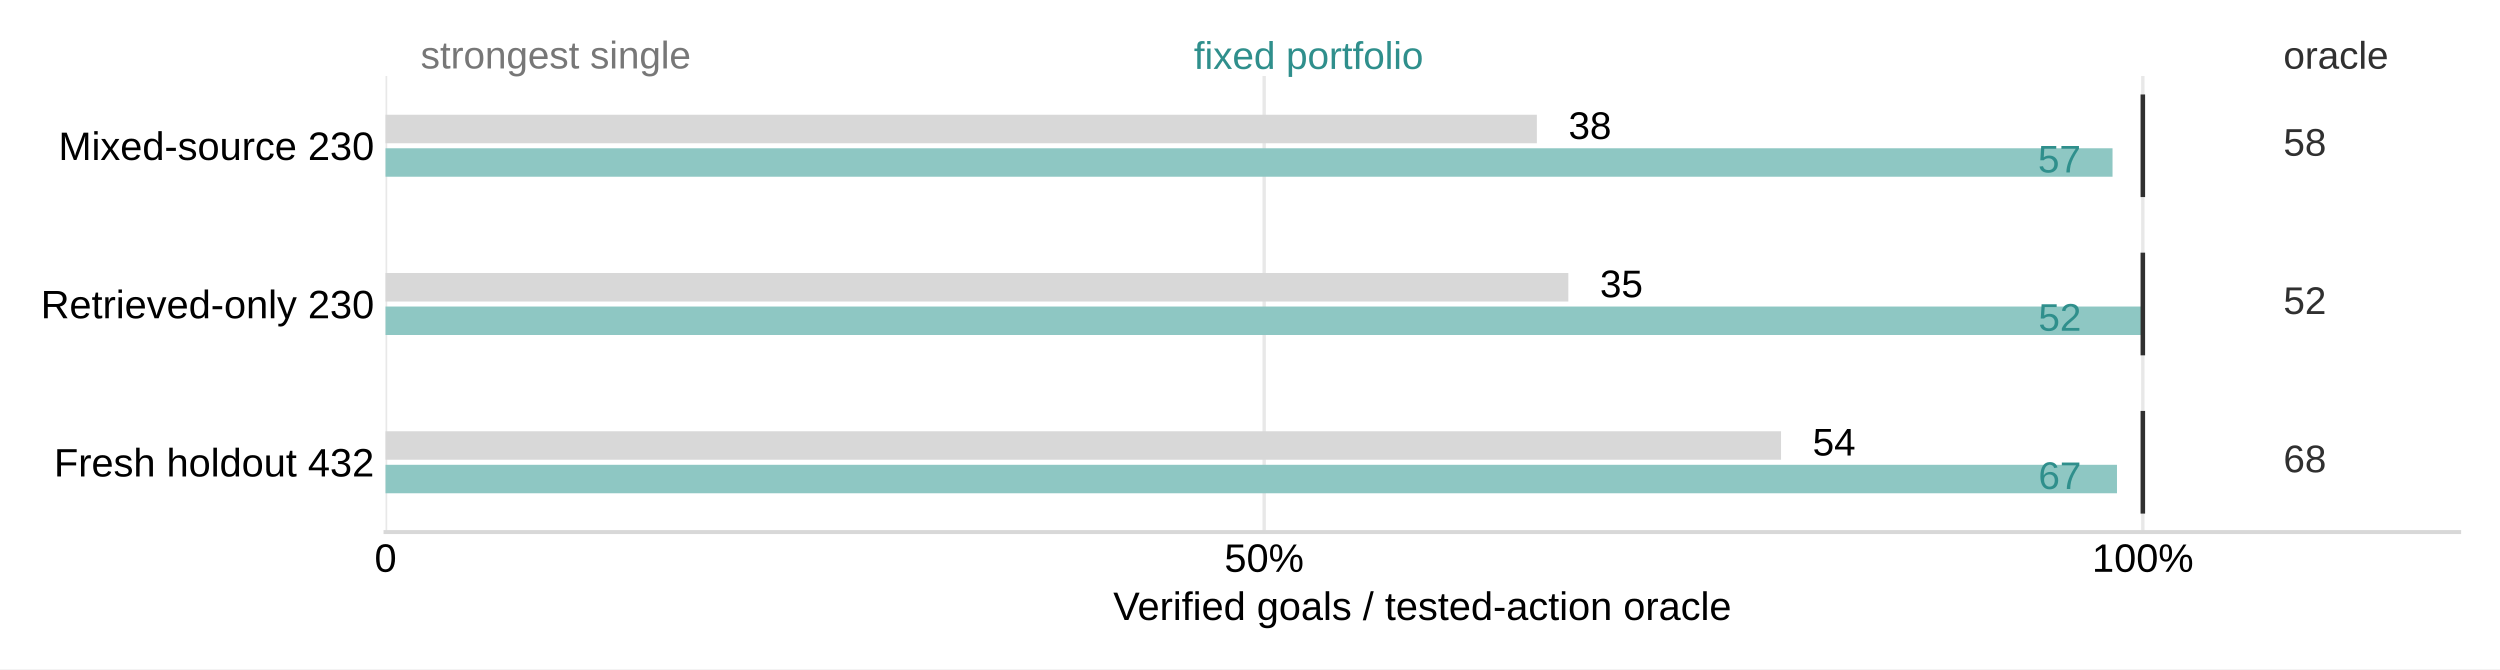
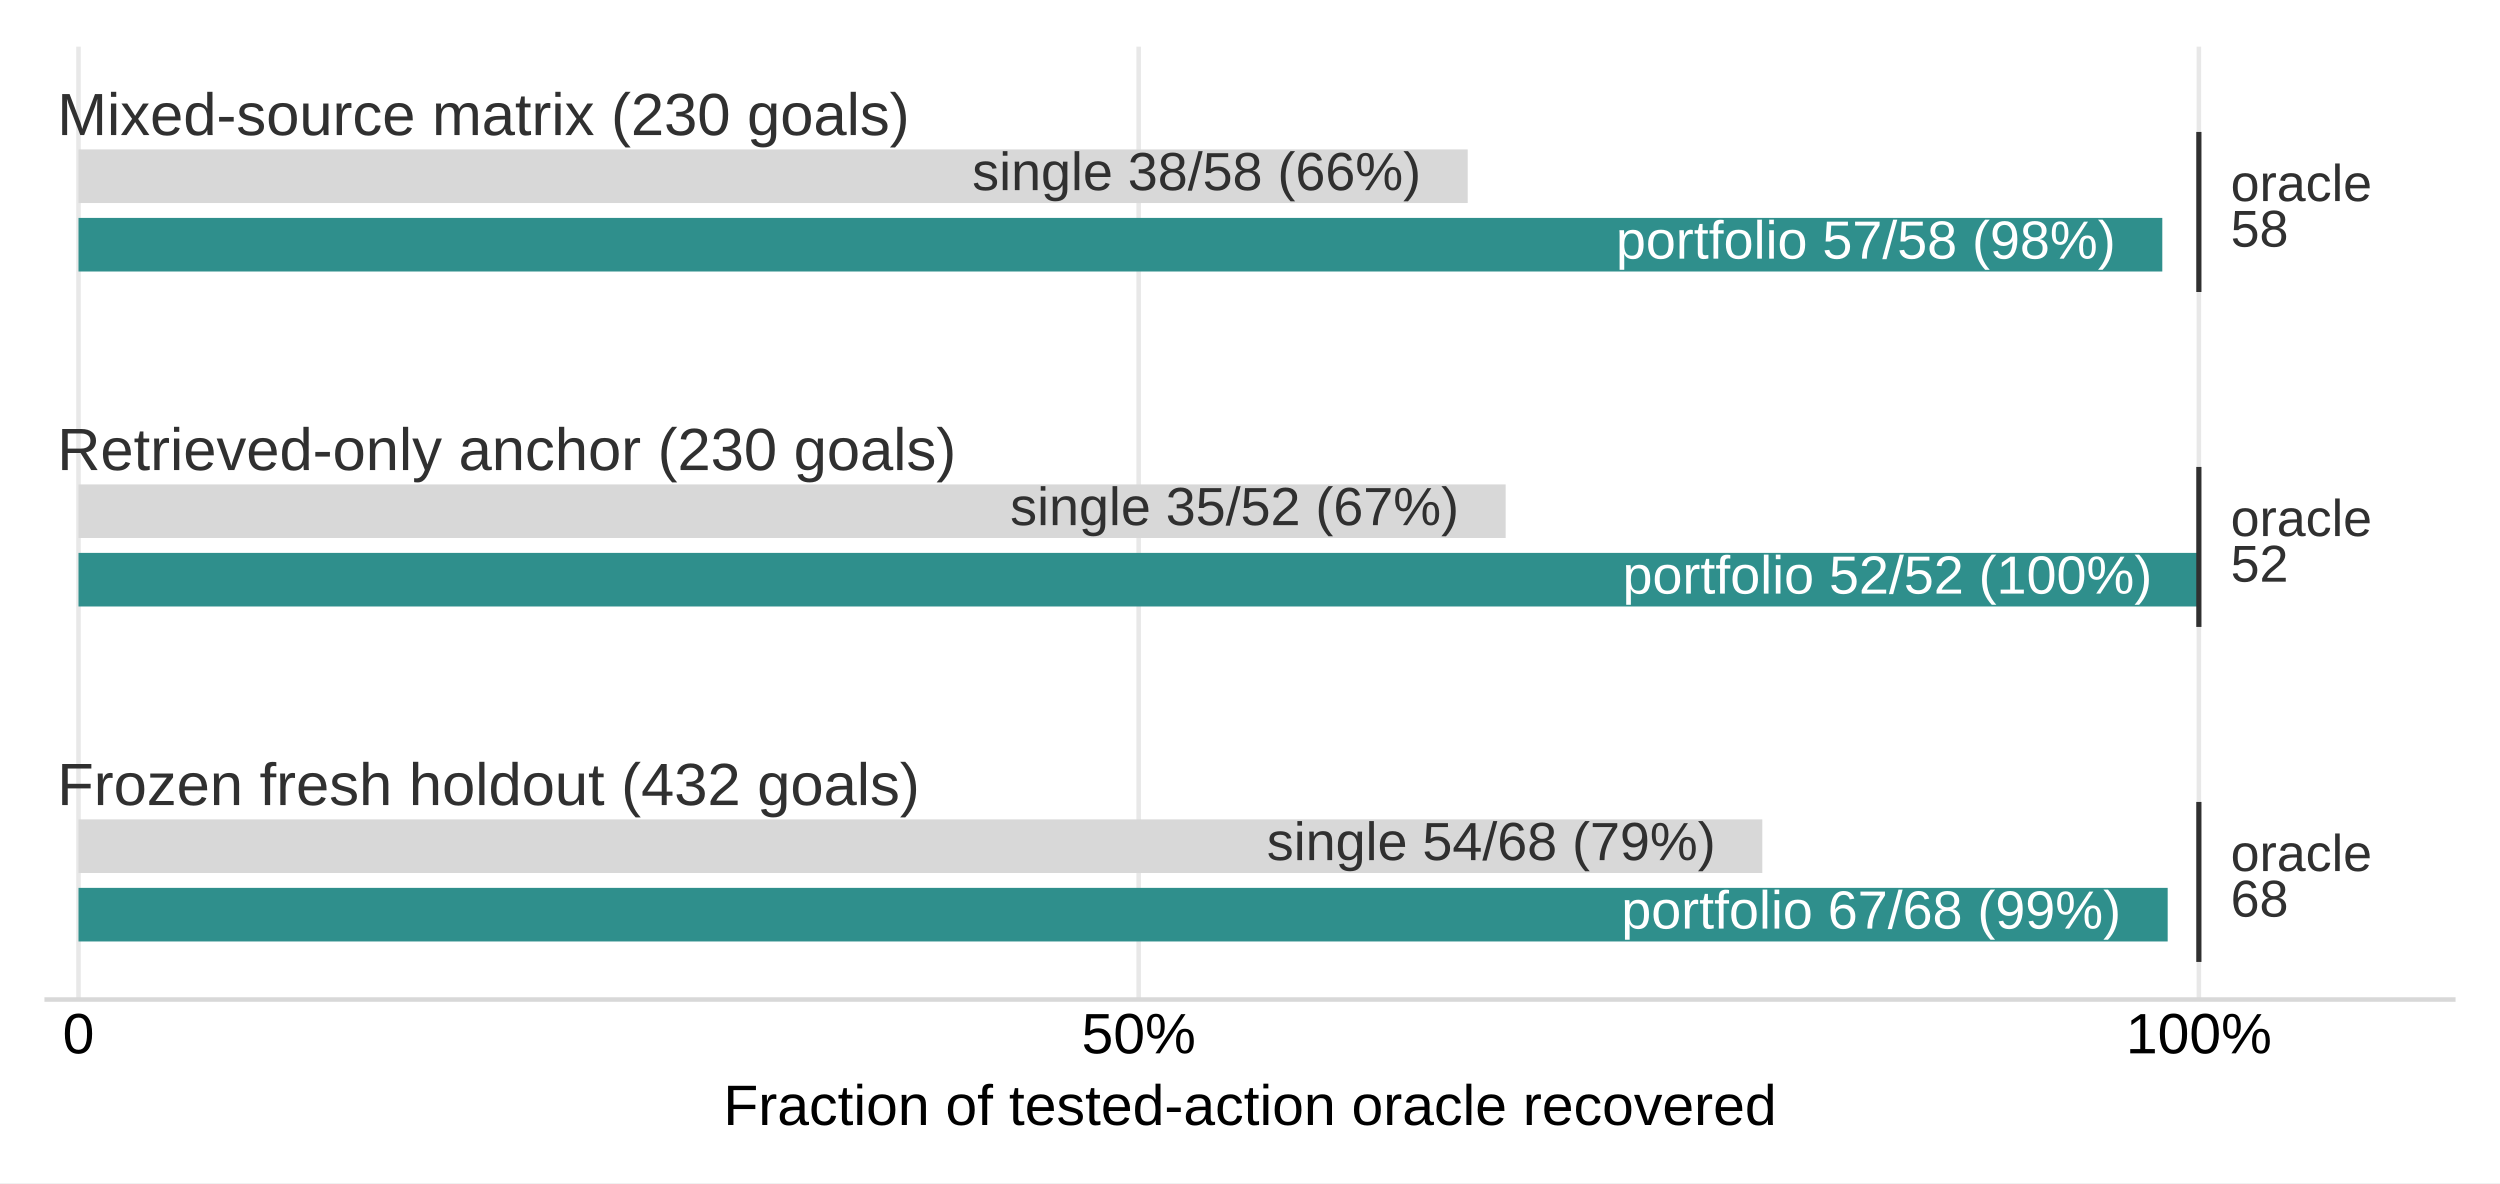
- <svg xmlns="http://www.w3.org/2000/svg" width="440.641pt" height="117.95pt" viewBox="0 0 440.641 117.95" version="1.1">
+ <svg xmlns="http://www.w3.org/2000/svg" width="385.47pt" height="182.412pt" viewBox="0 0 385.47 182.412" version="1.1">
  <defs>
    <style type="text/css">*{stroke-linejoin: round; stroke-linecap: butt}</style>
  </defs>
  <g id="figure_1">
    <g id="patch_1">
-       <path d="M 0 117.95  L 440.641 117.95  L 440.641 -0  L 0 -0  z " style="fill: #ffffff" />
+       <path d="M 0 182.412  L 385.47 182.412  L 385.47 0  L 0 0  z " style="fill: #ffffff" />
    </g>
    <g id="axes_1">
      <g id="patch_2">
-         <path d="M 67.951 93.779  L 433.441 93.779  L 433.441 13.391  L 67.951 13.391  z " style="fill: #ffffff" />
+         <path d="M 7.2 154.116  L 378.27 154.116  L 378.27 7.2  L 7.2 7.2  z " style="fill: #ffffff" />
      </g>
      <g id="matplotlib.axis_1">
        <g id="xtick_1">
          <g id="line2d_1">
-             <path d="M 67.951 93.779  L 67.951 13.391  " clip-path="url(#pfdf45579e8)" style="fill: none; stroke: #e8e8e8; stroke-width: 0.6; stroke-linecap: square" />
+             <path d="M 12.104 154.116  L 12.104 7.2  " clip-path="url(#p8b7a5edde1)" style="fill: none; stroke: #e8e8e8; stroke-width: 0.7; stroke-linecap: square" />
          </g>
          <g id="line2d_2" />
          <g id="text_1">
-             <text style="font-size: 7px; font-family: 'Arial', 'DejaVu Sans', 'Liberation Sans', sans-serif; text-anchor: middle" x="67.951" y="100.79" transform="rotate(-0 67.95078 100.7897)">0</text>
+             <text style="font-size: 8.8px; font-family: 'Arial', 'DejaVu Sans', 'Liberation Sans', sans-serif; text-anchor: middle" x="12.104" y="162.415" transform="rotate(-0 12.10401 162.4149)">0</text>
          </g>
        </g>
        <g id="xtick_2">
          <g id="line2d_3">
-             <path d="M 222.819 93.779  L 222.819 13.391  " clip-path="url(#pfdf45579e8)" style="fill: none; stroke: #e8e8e8; stroke-width: 0.6; stroke-linecap: square" />
+             <path d="M 175.571 154.116  L 175.571 7.2  " clip-path="url(#p8b7a5edde1)" style="fill: none; stroke: #e8e8e8; stroke-width: 0.7; stroke-linecap: square" />
          </g>
          <g id="line2d_4" />
          <g id="text_2">
-             <text style="font-size: 7px; font-family: 'Arial', 'DejaVu Sans', 'Liberation Sans', sans-serif; text-anchor: middle" x="222.819" y="100.79" transform="rotate(-0 222.8194 100.7897)">50%</text>
+             <text style="font-size: 8.8px; font-family: 'Arial', 'DejaVu Sans', 'Liberation Sans', sans-serif; text-anchor: middle" x="175.571" y="162.415" transform="rotate(-0 175.571 162.4149)">50%</text>
          </g>
        </g>
        <g id="xtick_3">
          <g id="line2d_5">
-             <path d="M 377.688 93.779  L 377.688 13.391  " clip-path="url(#pfdf45579e8)" style="fill: none; stroke: #e8e8e8; stroke-width: 0.6; stroke-linecap: square" />
+             <path d="M 339.038 154.116  L 339.038 7.2  " clip-path="url(#p8b7a5edde1)" style="fill: none; stroke: #e8e8e8; stroke-width: 0.7; stroke-linecap: square" />
          </g>
          <g id="line2d_6" />
          <g id="text_3">
-             <text style="font-size: 7px; font-family: 'Arial', 'DejaVu Sans', 'Liberation Sans', sans-serif; text-anchor: middle" x="377.688" y="100.79" transform="rotate(-0 377.6881 100.7897)">100%</text>
+             <text style="font-size: 8.8px; font-family: 'Arial', 'DejaVu Sans', 'Liberation Sans', sans-serif; text-anchor: middle" x="339.038" y="162.415" transform="rotate(-0 339.0379 162.4149)">100%</text>
          </g>
        </g>
        <g id="text_4">
-           <text style="font-size: 7px; font-family: 'Arial', 'DejaVu Sans', 'Liberation Sans', sans-serif; text-anchor: middle" x="250.696" y="109.277" transform="rotate(-0 250.6958 109.2767)">Verified goals / tested-action oracle</text>
+           <text style="font-size: 8.8px; font-family: 'Arial', 'DejaVu Sans', 'Liberation Sans', sans-serif; text-anchor: middle" x="192.735" y="173.463" transform="rotate(-0 192.735 173.4627)">Fraction of tested-action oracle recovered</text>
        </g>
      </g>
-       <g id="matplotlib.axis_2">
-         <g id="ytick_1">
-           <g id="line2d_7" />
-           <g id="text_5">
-             <text style="font-size: 7px; font-family: 'Arial', 'DejaVu Sans', 'Liberation Sans', sans-serif; text-anchor: end" x="65.951" y="28.197" transform="rotate(-0 65.95078 28.1973)">Mixed-source 230</text>
-           </g>
-         </g>
-         <g id="ytick_2">
-           <g id="line2d_8" />
-           <g id="text_6">
-             <text style="font-size: 7px; font-family: 'Arial', 'DejaVu Sans', 'Liberation Sans', sans-serif; text-anchor: end" x="65.951" y="56.101" transform="rotate(-0 65.95078 56.10082)">Retrieved-only 230</text>
-           </g>
-         </g>
-         <g id="ytick_3">
-           <g id="line2d_9" />
-           <g id="text_7">
-             <text style="font-size: 7px; font-family: 'Arial', 'DejaVu Sans', 'Liberation Sans', sans-serif; text-anchor: end" x="65.951" y="83.984" transform="rotate(-0 65.95078 83.98356)">Fresh holdout 432</text>
-           </g>
-         </g>
-       </g>
+       <g id="matplotlib.axis_2" />
      <g id="patch_3">
-         <path d="M 67.951 25.249  L 270.882 25.249  L 270.882 20.228  L 67.951 20.228  z " clip-path="url(#pfdf45579e8)" style="fill: #d8d8d8" />
+         <path d="M 12.104 31.303  L 226.302 31.303  L 226.302 23.039  L 12.104 23.039  z " clip-path="url(#p8b7a5edde1)" style="fill: #d8d8d8" />
      </g>
      <g id="patch_4">
-         <path d="M 67.951 31.156  L 372.348 31.156  L 372.348 26.135  L 67.951 26.135  z " clip-path="url(#pfdf45579e8)" style="fill: #8ec7c3" />
+         <path d="M 12.104 41.863  L 333.401 41.863  L 333.401 33.599  L 12.104 33.599  z " clip-path="url(#p8b7a5edde1)" style="fill: #2f8f8c" />
      </g>
      <g id="patch_5">
-         <path d="M 67.951 53.142  L 276.428 53.142  L 276.428 48.121  L 67.951 48.121  z " clip-path="url(#pfdf45579e8)" style="fill: #d8d8d8" />
+         <path d="M 12.104 82.954  L 232.156 82.954  L 232.156 74.69  L 12.104 74.69  z " clip-path="url(#p8b7a5edde1)" style="fill: #d8d8d8" />
      </g>
      <g id="patch_6">
-         <path d="M 67.951 59.049  L 377.688 59.049  L 377.688 54.028  L 67.951 54.028  z " clip-path="url(#pfdf45579e8)" style="fill: #8ec7c3" />
+         <path d="M 12.104 93.513  L 339.038 93.513  L 339.038 85.249  L 12.104 85.249  z " clip-path="url(#p8b7a5edde1)" style="fill: #2f8f8c" />
      </g>
      <g id="patch_7">
-         <path d="M 67.951 81.035  L 313.919 81.035  L 313.919 76.015  L 67.951 76.015  z " clip-path="url(#pfdf45579e8)" style="fill: #d8d8d8" />
+         <path d="M 12.104 134.604  L 271.728 134.604  L 271.728 126.34  L 12.104 126.34  z " clip-path="url(#p8b7a5edde1)" style="fill: #d8d8d8" />
      </g>
      <g id="patch_8">
-         <path d="M 67.951 86.942  L 373.133 86.942  L 373.133 81.921  L 67.951 81.921  z " clip-path="url(#pfdf45579e8)" style="fill: #8ec7c3" />
+         <path d="M 12.104 145.163  L 334.23 145.163  L 334.23 136.899  L 12.104 136.899  z " clip-path="url(#p8b7a5edde1)" style="fill: #2f8f8c" />
      </g>
-       <g id="line2d_10">
-         <path d="M 377.688 34.339  L 377.688 17.045  " clip-path="url(#pfdf45579e8)" style="fill: none; stroke: #303030; stroke-width: 0.8; stroke-linecap: square" />
+       <g id="line2d_7">
+         <path d="M 339.038 44.618  L 339.038 20.744  " clip-path="url(#p8b7a5edde1)" style="fill: none; stroke: #303030; stroke-width: 0.8; stroke-linecap: square" />
      </g>
-       <g id="line2d_11">
-         <path d="M 377.688 62.232  L 377.688 44.938  " clip-path="url(#pfdf45579e8)" style="fill: none; stroke: #303030; stroke-width: 0.8; stroke-linecap: square" />
+       <g id="line2d_8">
+         <path d="M 339.038 96.268  L 339.038 72.394  " clip-path="url(#p8b7a5edde1)" style="fill: none; stroke: #303030; stroke-width: 0.8; stroke-linecap: square" />
      </g>
-       <g id="line2d_12">
-         <path d="M 377.688 90.125  L 377.688 72.831  " clip-path="url(#pfdf45579e8)" style="fill: none; stroke: #303030; stroke-width: 0.8; stroke-linecap: square" />
+       <g id="line2d_9">
+         <path d="M 339.038 147.918  L 339.038 124.044  " clip-path="url(#p8b7a5edde1)" style="fill: none; stroke: #303030; stroke-width: 0.8; stroke-linecap: square" />
      </g>
      <g id="patch_9">
-         <path d="M 67.951 93.779  L 433.441 93.779  " style="fill: none; stroke: #d8d8d8; stroke-width: 0.7; stroke-linejoin: miter; stroke-linecap: square" />
+         <path d="M 7.2 154.116  L 378.27 154.116  " style="fill: none; stroke: #d8d8d8; stroke-width: 0.7; stroke-linejoin: miter; stroke-linecap: square" />
+       </g>
+       <g id="text_5">
+         <text style="font-size: 9.2px; font-family: 'Arial', 'DejaVu Sans', 'Liberation Sans', sans-serif; text-anchor: start; fill: #303030" x="8.835" y="20.829" transform="rotate(-0 8.83467 20.82876)">Mixed-source matrix (230 goals)</text>
+       </g>
+       <g id="text_6">
+         <text style="font-size: 8.3px; font-family: 'Arial', 'DejaVu Sans', 'Liberation Sans', sans-serif; text-anchor: end; fill: #303030" x="219.11" y="29.319" transform="rotate(-0 219.1095 29.31902)">single 38/58 (66%)</text>
+       </g>
+       <g id="text_7">
+         <text style="font-size: 8.3px; font-family: 'Arial', 'DejaVu Sans', 'Liberation Sans', sans-serif; text-anchor: end; fill: #ffffff" x="326.209" y="39.879" transform="rotate(-0 326.2086 39.87861)">portfolio 57/58 (98%)</text>
      </g>
      <g id="text_8">
-         <text style="font-size: 6.8px; font-family: 'Arial', 'DejaVu Sans', 'Liberation Sans', sans-serif; text-anchor: start" x="276.457" y="24.497" transform="rotate(-0 276.4574 24.49658)">38</text>
+         <text style="font-size: 8px; font-family: 'Arial', 'DejaVu Sans', 'Liberation Sans', sans-serif; fill: #303030" transform="translate(343.9419 31.00434)">oracle</text>
+         <text style="font-size: 8px; font-family: 'Arial', 'DejaVu Sans', 'Liberation Sans', sans-serif; fill: #303030" transform="translate(343.9419 38.03428)">58</text>
      </g>
      <g id="text_9">
-         <text style="font-size: 6.8px; font-family: 'Arial', 'DejaVu Sans', 'Liberation Sans', sans-serif; text-anchor: end; fill: #2f8f8c" x="366.772" y="30.403" transform="rotate(-0 366.7725 30.40336)">57</text>
+         <text style="font-size: 9.2px; font-family: 'Arial', 'DejaVu Sans', 'Liberation Sans', sans-serif; text-anchor: start; fill: #303030" x="8.835" y="72.479" transform="rotate(-0 8.83467 72.47891)">Retrieved-only anchor (230 goals)</text>
      </g>
      <g id="text_10">
-         <text style="font-size: 6.8px; font-family: 'Arial', 'DejaVu Sans', 'Liberation Sans', sans-serif; text-anchor: start; fill: #303030" x="402.467" y="27.45" transform="rotate(-0 402.4671 27.44997)">58</text>
+         <text style="font-size: 8.3px; font-family: 'Arial', 'DejaVu Sans', 'Liberation Sans', sans-serif; text-anchor: end; fill: #303030" x="224.963" y="80.969" transform="rotate(-0 224.9631 80.96918)">single 35/52 (67%)</text>
      </g>
      <g id="text_11">
-         <text style="font-size: 6.8px; font-family: 'Arial', 'DejaVu Sans', 'Liberation Sans', sans-serif; text-anchor: start" x="282.003" y="52.39" transform="rotate(-0 282.0031 52.38971)">35</text>
+         <text style="font-size: 8.3px; font-family: 'Arial', 'DejaVu Sans', 'Liberation Sans', sans-serif; text-anchor: end; fill: #ffffff" x="331.845" y="91.529" transform="rotate(-0 331.8454 91.52876)">portfolio 52/52 (100%)</text>
      </g>
      <g id="text_12">
-         <text style="font-size: 6.8px; font-family: 'Arial', 'DejaVu Sans', 'Liberation Sans', sans-serif; text-anchor: end; fill: #2f8f8c" x="366.847" y="58.296" transform="rotate(-0 366.8473 58.29649)">52</text>
+         <text style="font-size: 8px; font-family: 'Arial', 'DejaVu Sans', 'Liberation Sans', sans-serif; fill: #303030" transform="translate(343.9419 82.6545)">oracle</text>
+         <text style="font-size: 8px; font-family: 'Arial', 'DejaVu Sans', 'Liberation Sans', sans-serif; fill: #303030" transform="translate(343.9419 89.68444)">52</text>
      </g>
      <g id="text_13">
-         <text style="font-size: 6.8px; font-family: 'Arial', 'DejaVu Sans', 'Liberation Sans', sans-serif; text-anchor: start; fill: #303030" x="402.467" y="55.343" transform="rotate(-0 402.4671 55.3431)">52</text>
+         <text style="font-size: 9.2px; font-family: 'Arial', 'DejaVu Sans', 'Liberation Sans', sans-serif; text-anchor: start; fill: #303030" x="8.835" y="124.129" transform="rotate(-0 8.83467 124.1291)">Frozen fresh holdout (432 goals)</text>
      </g>
      <g id="text_14">
-         <text style="font-size: 6.8px; font-family: 'Arial', 'DejaVu Sans', 'Liberation Sans', sans-serif; text-anchor: start" x="319.494" y="80.283" transform="rotate(-0 319.4939 80.28284)">54</text>
+         <text style="font-size: 8.3px; font-family: 'Arial', 'DejaVu Sans', 'Liberation Sans', sans-serif; text-anchor: end; fill: #303030" x="264.535" y="132.619" transform="rotate(-0 264.5355 132.6193)">single 54/68 (79%)</text>
      </g>
      <g id="text_15">
-         <text style="font-size: 6.8px; font-family: 'Arial', 'DejaVu Sans', 'Liberation Sans', sans-serif; text-anchor: end; fill: #2f8f8c" x="366.847" y="86.19" transform="rotate(-0 366.8473 86.18962)">67</text>
+         <text style="font-size: 8.3px; font-family: 'Arial', 'DejaVu Sans', 'Liberation Sans', sans-serif; text-anchor: end; fill: #ffffff" x="327.038" y="143.179" transform="rotate(-0 327.0375 143.1789)">portfolio 67/68 (99%)</text>
      </g>
      <g id="text_16">
-         <text style="font-size: 6.8px; font-family: 'Arial', 'DejaVu Sans', 'Liberation Sans', sans-serif; text-anchor: start; fill: #303030" x="402.467" y="83.236" transform="rotate(-0 402.4671 83.23623)">68</text>
-       </g>
-       <g id="text_17">
-         <text style="font-size: 6.8px; font-family: 'Arial', 'DejaVu Sans', 'Liberation Sans', sans-serif; text-anchor: start; fill: #777777" x="74.146" y="12.069" transform="rotate(-0 74.14553 12.06891)">strongest single</text>
-       </g>
-       <g id="text_18">
-         <text style="font-size: 6.8px; font-family: 'Arial', 'DejaVu Sans', 'Liberation Sans', sans-serif; text-anchor: start; fill: #2f8f8c" x="210.43" y="12.15" transform="rotate(-0 210.4299 12.15019)">fixed portfolio</text>
-       </g>
-       <g id="text_19">
-         <text style="font-size: 6.8px; font-family: 'Arial', 'DejaVu Sans', 'Liberation Sans', sans-serif; text-anchor: start; fill: #303030" x="402.467" y="12.109" transform="rotate(-0 402.4671 12.10875)">oracle</text>
+         <text style="font-size: 8px; font-family: 'Arial', 'DejaVu Sans', 'Liberation Sans', sans-serif; fill: #303030" transform="translate(343.9419 134.3047)">oracle</text>
+         <text style="font-size: 8px; font-family: 'Arial', 'DejaVu Sans', 'Liberation Sans', sans-serif; fill: #303030" transform="translate(343.9419 141.3346)">68</text>
      </g>
    </g>
  </g>
  <defs>
-     <clipPath id="pfdf45579e8">
-       <rect x="67.951" y="13.391" width="365.49" height="80.388" />
+     <clipPath id="p8b7a5edde1">
+       <rect x="7.2" y="7.2" width="371.07" height="146.916" />
    </clipPath>
  </defs>
</svg>
